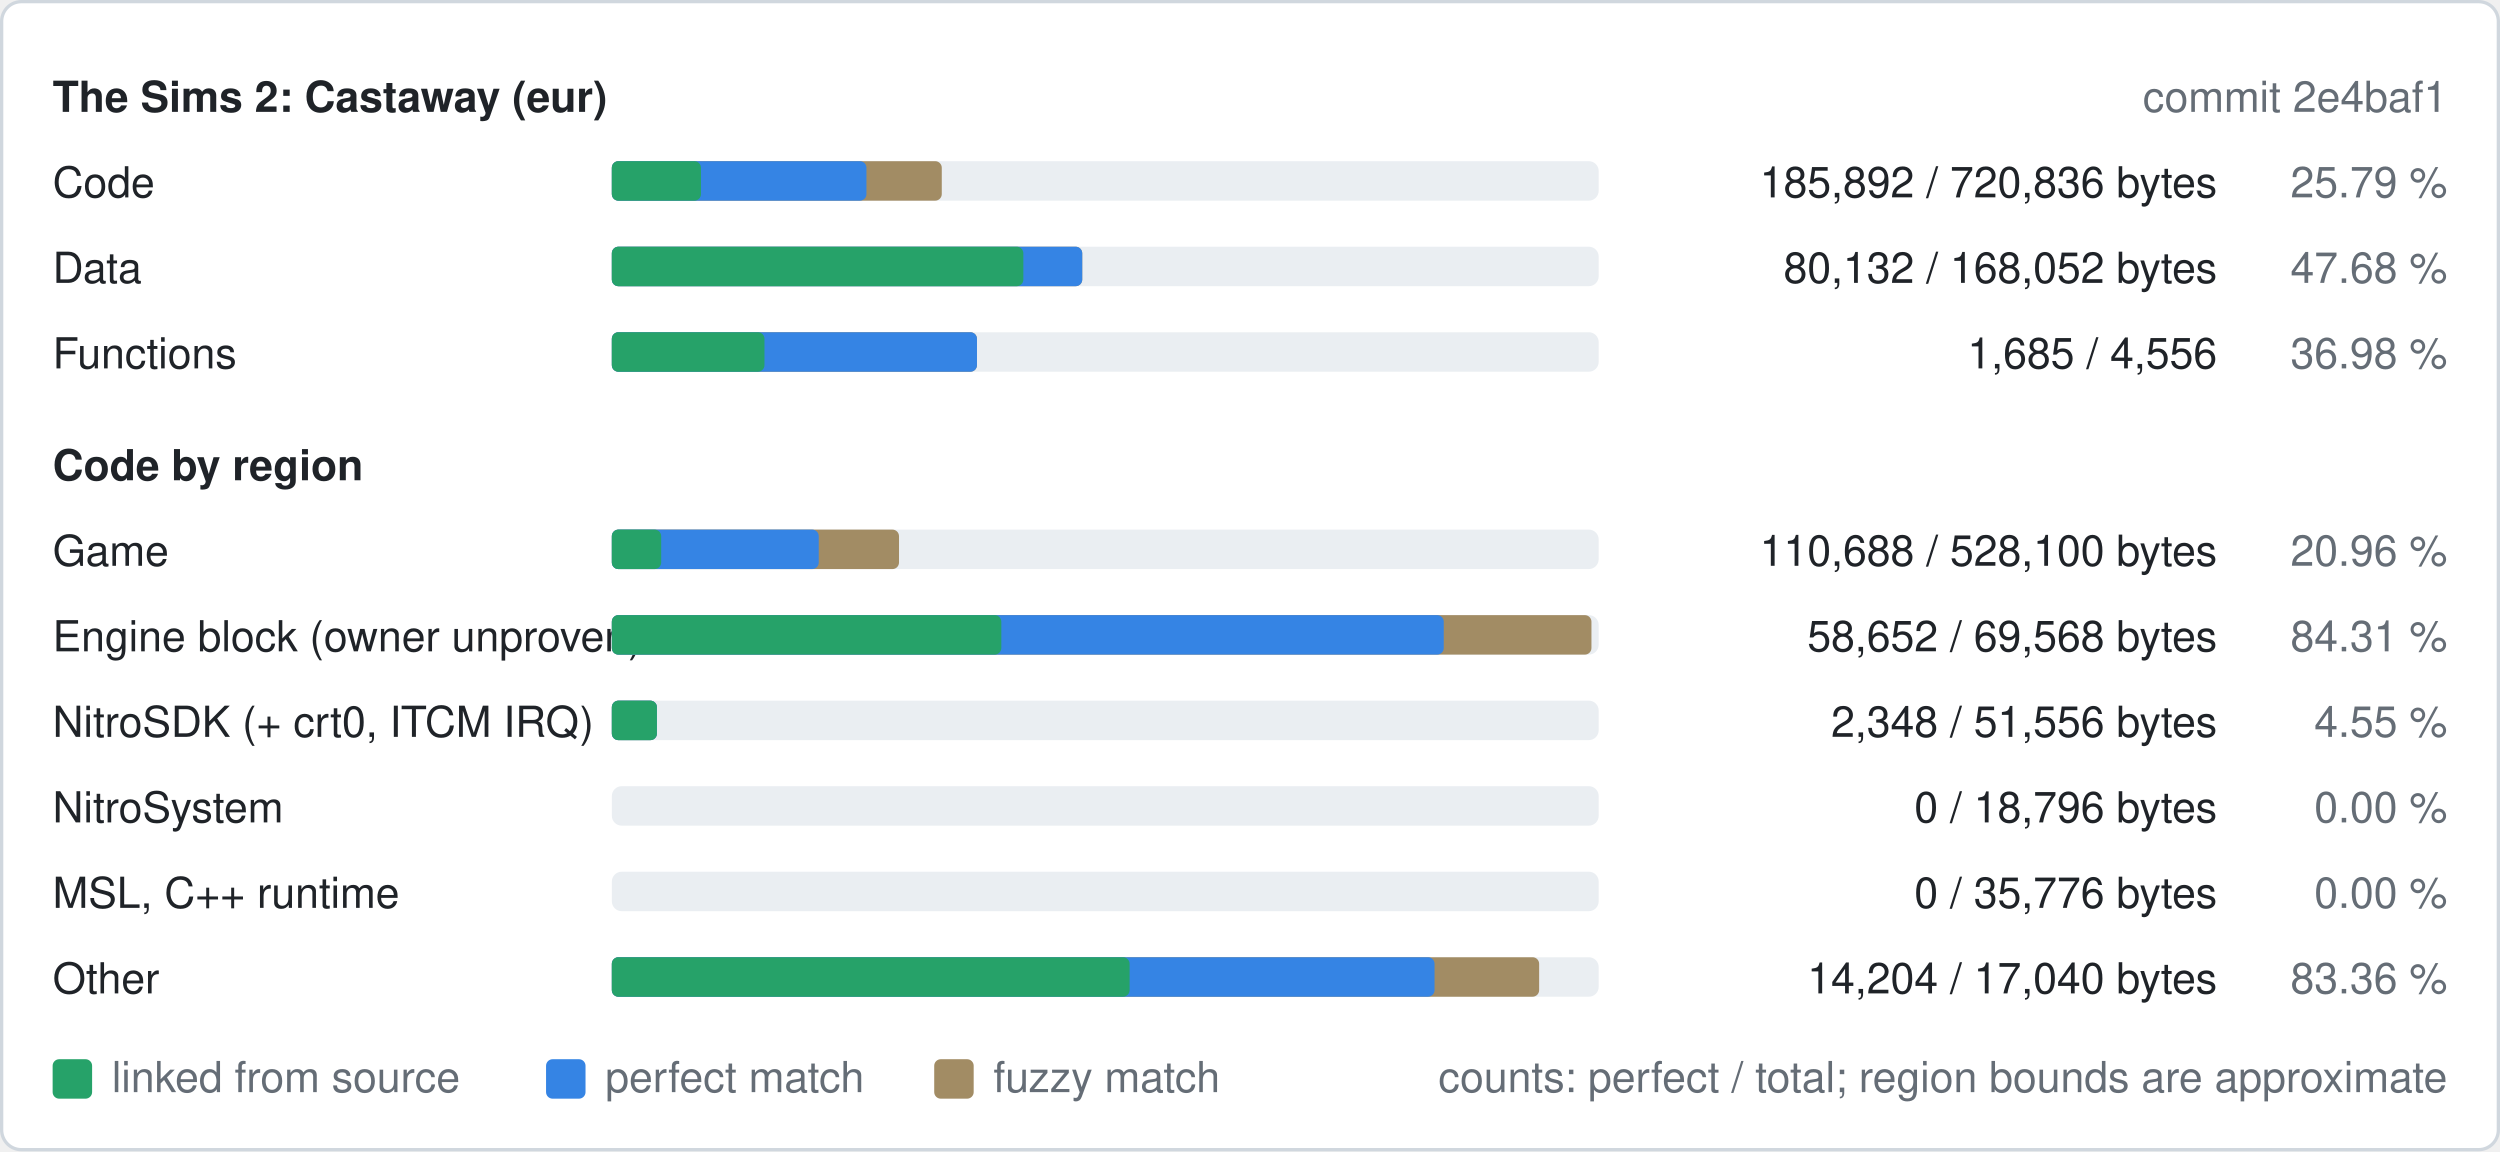
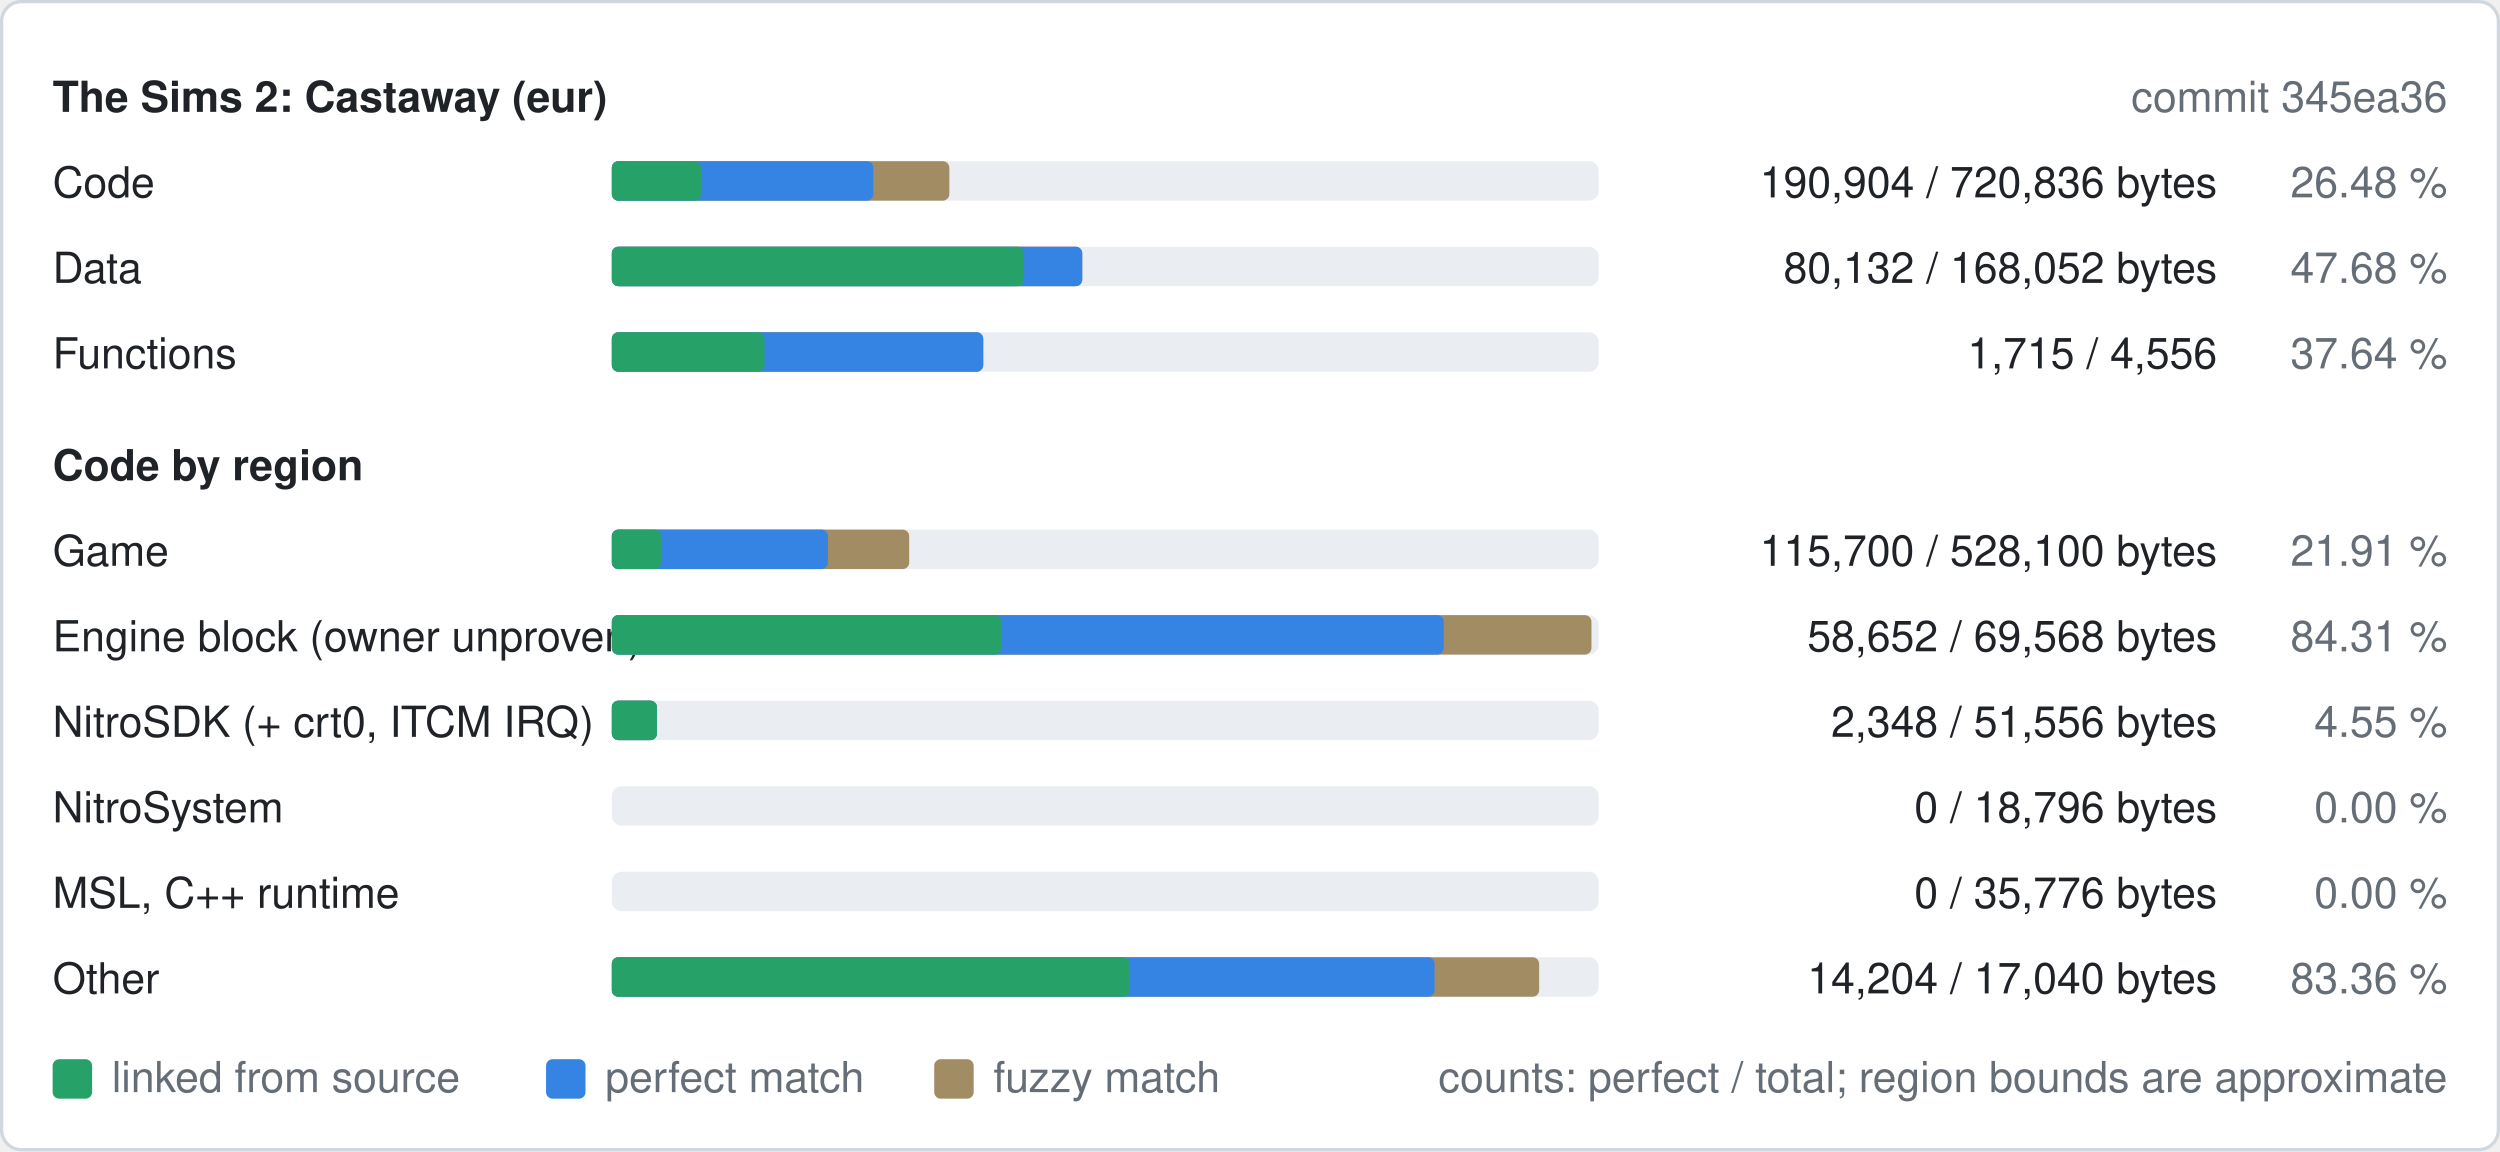
<svg xmlns="http://www.w3.org/2000/svg" width="760" height="350" viewBox="0 0 760 350" role="img" aria-label="Decompilation progress of eur">
  <style>
text{font-family:-apple-system,BlinkMacSystemFont,"Segoe UI",Helvetica,Arial,sans-serif;font-size:13px}
.b{font-weight:600}
.bg{fill:#ffffff;stroke:#d0d7de}.t{fill:#1f2328}.m{fill:#656d76}.track{fill:#eaeef2}.fuzzy{fill:#a28c64}.perfect{fill:#3584e4}.linked{fill:#26a269}
@media (prefers-color-scheme: dark){.bg{fill:#0d1117;stroke:#30363d}.t{fill:#e6edf3}.m{fill:#8d96a0}.track{fill:#21262d}.fuzzy{fill:#a28c64}.perfect{fill:#3584e4}.linked{fill:#2ec27e}}
</style>
  <rect class="bg" x="0.5" y="0.5" width="759" height="349" rx="6" />
  <text class="t b" x="16" y="34">The Sims 2: Castaway (eur)</text>
-   <text class="m" x="744" y="34" text-anchor="end">commit 2e4baf1</text>
+   <text class="m" x="744" y="34" text-anchor="end">commit 345ea36</text>
  <text class="t" x="16" y="60">Code</text>
  <rect class="track" x="186" y="49" width="300" height="12" rx="3" />
-   <rect class="fuzzy" x="186" y="49" width="100.3" height="12" rx="2" />
-   <rect class="perfect" x="186" y="49" width="77.4" height="12" rx="2" />
+   <rect class="fuzzy" x="186" y="49" width="102.6" height="12" rx="2" />
+   <rect class="perfect" x="186" y="49" width="79.5" height="12" rx="2" />
  <rect class="linked" x="186" y="49" width="27.1" height="12" rx="2" />
-   <text class="t" x="674" y="60" text-anchor="end">185,892 / 720,836 bytes</text>
-   <text class="m" x="744" y="60" text-anchor="end">25.79 %</text>
+   <text class="t" x="674" y="60" text-anchor="end">190,904 / 720,836 bytes</text>
+   <text class="m" x="744" y="60" text-anchor="end">26.48 %</text>
  <text class="t" x="16" y="86">Data</text>
  <rect class="track" x="186" y="75" width="300" height="12" rx="3" />
  <rect class="fuzzy" x="186" y="75" width="143.0" height="12" rx="2" />
  <rect class="perfect" x="186" y="75" width="143.0" height="12" rx="2" />
  <rect class="linked" x="186" y="75" width="125.1" height="12" rx="2" />
  <text class="t" x="674" y="86" text-anchor="end">80,132 / 168,052 bytes</text>
  <text class="m" x="744" y="86" text-anchor="end">47.68 %</text>
  <text class="t" x="16" y="112">Functions</text>
  <rect class="track" x="186" y="101" width="300" height="12" rx="3" />
-   <rect class="fuzzy" x="186" y="101" width="111.0" height="12" rx="2" />
-   <rect class="perfect" x="186" y="101" width="111.0" height="12" rx="2" />
+   <rect class="fuzzy" x="186" y="101" width="112.9" height="12" rx="2" />
+   <rect class="perfect" x="186" y="101" width="112.9" height="12" rx="2" />
  <rect class="linked" x="186" y="101" width="46.4" height="12" rx="2" />
-   <text class="t" x="674" y="112" text-anchor="end">1,685 / 4,556</text>
-   <text class="m" x="744" y="112" text-anchor="end">36.98 %</text>
+   <text class="t" x="674" y="112" text-anchor="end">1,715 / 4,556</text>
+   <text class="m" x="744" y="112" text-anchor="end">37.64 %</text>
  <text class="t b" x="16" y="146">Code by region</text>
  <text class="t" x="16" y="172">Game</text>
  <rect class="track" x="186" y="161" width="300" height="12" rx="3" />
-   <rect class="fuzzy" x="186" y="161" width="87.3" height="12" rx="2" />
-   <rect class="perfect" x="186" y="161" width="62.9" height="12" rx="2" />
+   <rect class="fuzzy" x="186" y="161" width="90.4" height="12" rx="2" />
+   <rect class="perfect" x="186" y="161" width="65.7" height="12" rx="2" />
  <rect class="linked" x="186" y="161" width="15.0" height="12" rx="2" />
-   <text class="t" x="674" y="172" text-anchor="end">110,688 / 528,100 bytes</text>
-   <text class="m" x="744" y="172" text-anchor="end">20.96 %</text>
+   <text class="t" x="674" y="172" text-anchor="end">115,700 / 528,100 bytes</text>
+   <text class="m" x="744" y="172" text-anchor="end">21.91 %</text>
  <text class="t" x="16" y="198">Engine block (owner unproven)</text>
  <rect class="track" x="186" y="187" width="300" height="12" rx="3" />
  <rect class="fuzzy" x="186" y="187" width="297.8" height="12" rx="2" />
  <rect class="perfect" x="186" y="187" width="252.9" height="12" rx="2" />
  <rect class="linked" x="186" y="187" width="118.4" height="12" rx="2" />
  <text class="t" x="674" y="198" text-anchor="end">58,652 / 69,568 bytes</text>
  <text class="m" x="744" y="198" text-anchor="end">84.31 %</text>
  <text class="t" x="16" y="224">NitroSDK (+ crt0, ITCM IRQ)</text>
  <rect class="track" x="186" y="213" width="300" height="12" rx="3" />
  <rect class="fuzzy" x="186" y="213" width="13.7" height="12" rx="2" />
  <rect class="perfect" x="186" y="213" width="13.7" height="12" rx="2" />
  <rect class="linked" x="186" y="213" width="13.7" height="12" rx="2" />
  <text class="t" x="674" y="224" text-anchor="end">2,348 / 51,556 bytes</text>
  <text class="m" x="744" y="224" text-anchor="end">4.55 %</text>
  <text class="t" x="16" y="250">NitroSystem</text>
  <rect class="track" x="186" y="239" width="300" height="12" rx="3" />
  <text class="t" x="674" y="250" text-anchor="end">0 / 18,796 bytes</text>
  <text class="m" x="744" y="250" text-anchor="end">0.00 %</text>
  <text class="t" x="16" y="276">MSL, C++ runtime</text>
  <rect class="track" x="186" y="265" width="300" height="12" rx="3" />
  <text class="t" x="674" y="276" text-anchor="end">0 / 35,776 bytes</text>
  <text class="m" x="744" y="276" text-anchor="end">0.00 %</text>
  <text class="t" x="16" y="302">Other</text>
  <rect class="track" x="186" y="291" width="300" height="12" rx="3" />
  <rect class="fuzzy" x="186" y="291" width="281.9" height="12" rx="2" />
  <rect class="perfect" x="186" y="291" width="250.1" height="12" rx="2" />
  <rect class="linked" x="186" y="291" width="157.4" height="12" rx="2" />
  <text class="t" x="674" y="302" text-anchor="end">14,204 / 17,040 bytes</text>
  <text class="m" x="744" y="302" text-anchor="end">83.36 %</text>
  <rect class="linked" x="16" y="322" width="12" height="12" rx="2" />
  <text class="m" x="34" y="332">linked from source</text>
  <rect class="perfect" x="166" y="322" width="12" height="12" rx="2" />
  <text class="m" x="184" y="332">perfect match</text>
  <rect class="fuzzy" x="284" y="322" width="12" height="12" rx="2" />
  <text class="m" x="302" y="332">fuzzy match</text>
  <text class="m" x="744" y="332" text-anchor="end">counts: perfect / total; region bounds are approximate</text>
</svg>
